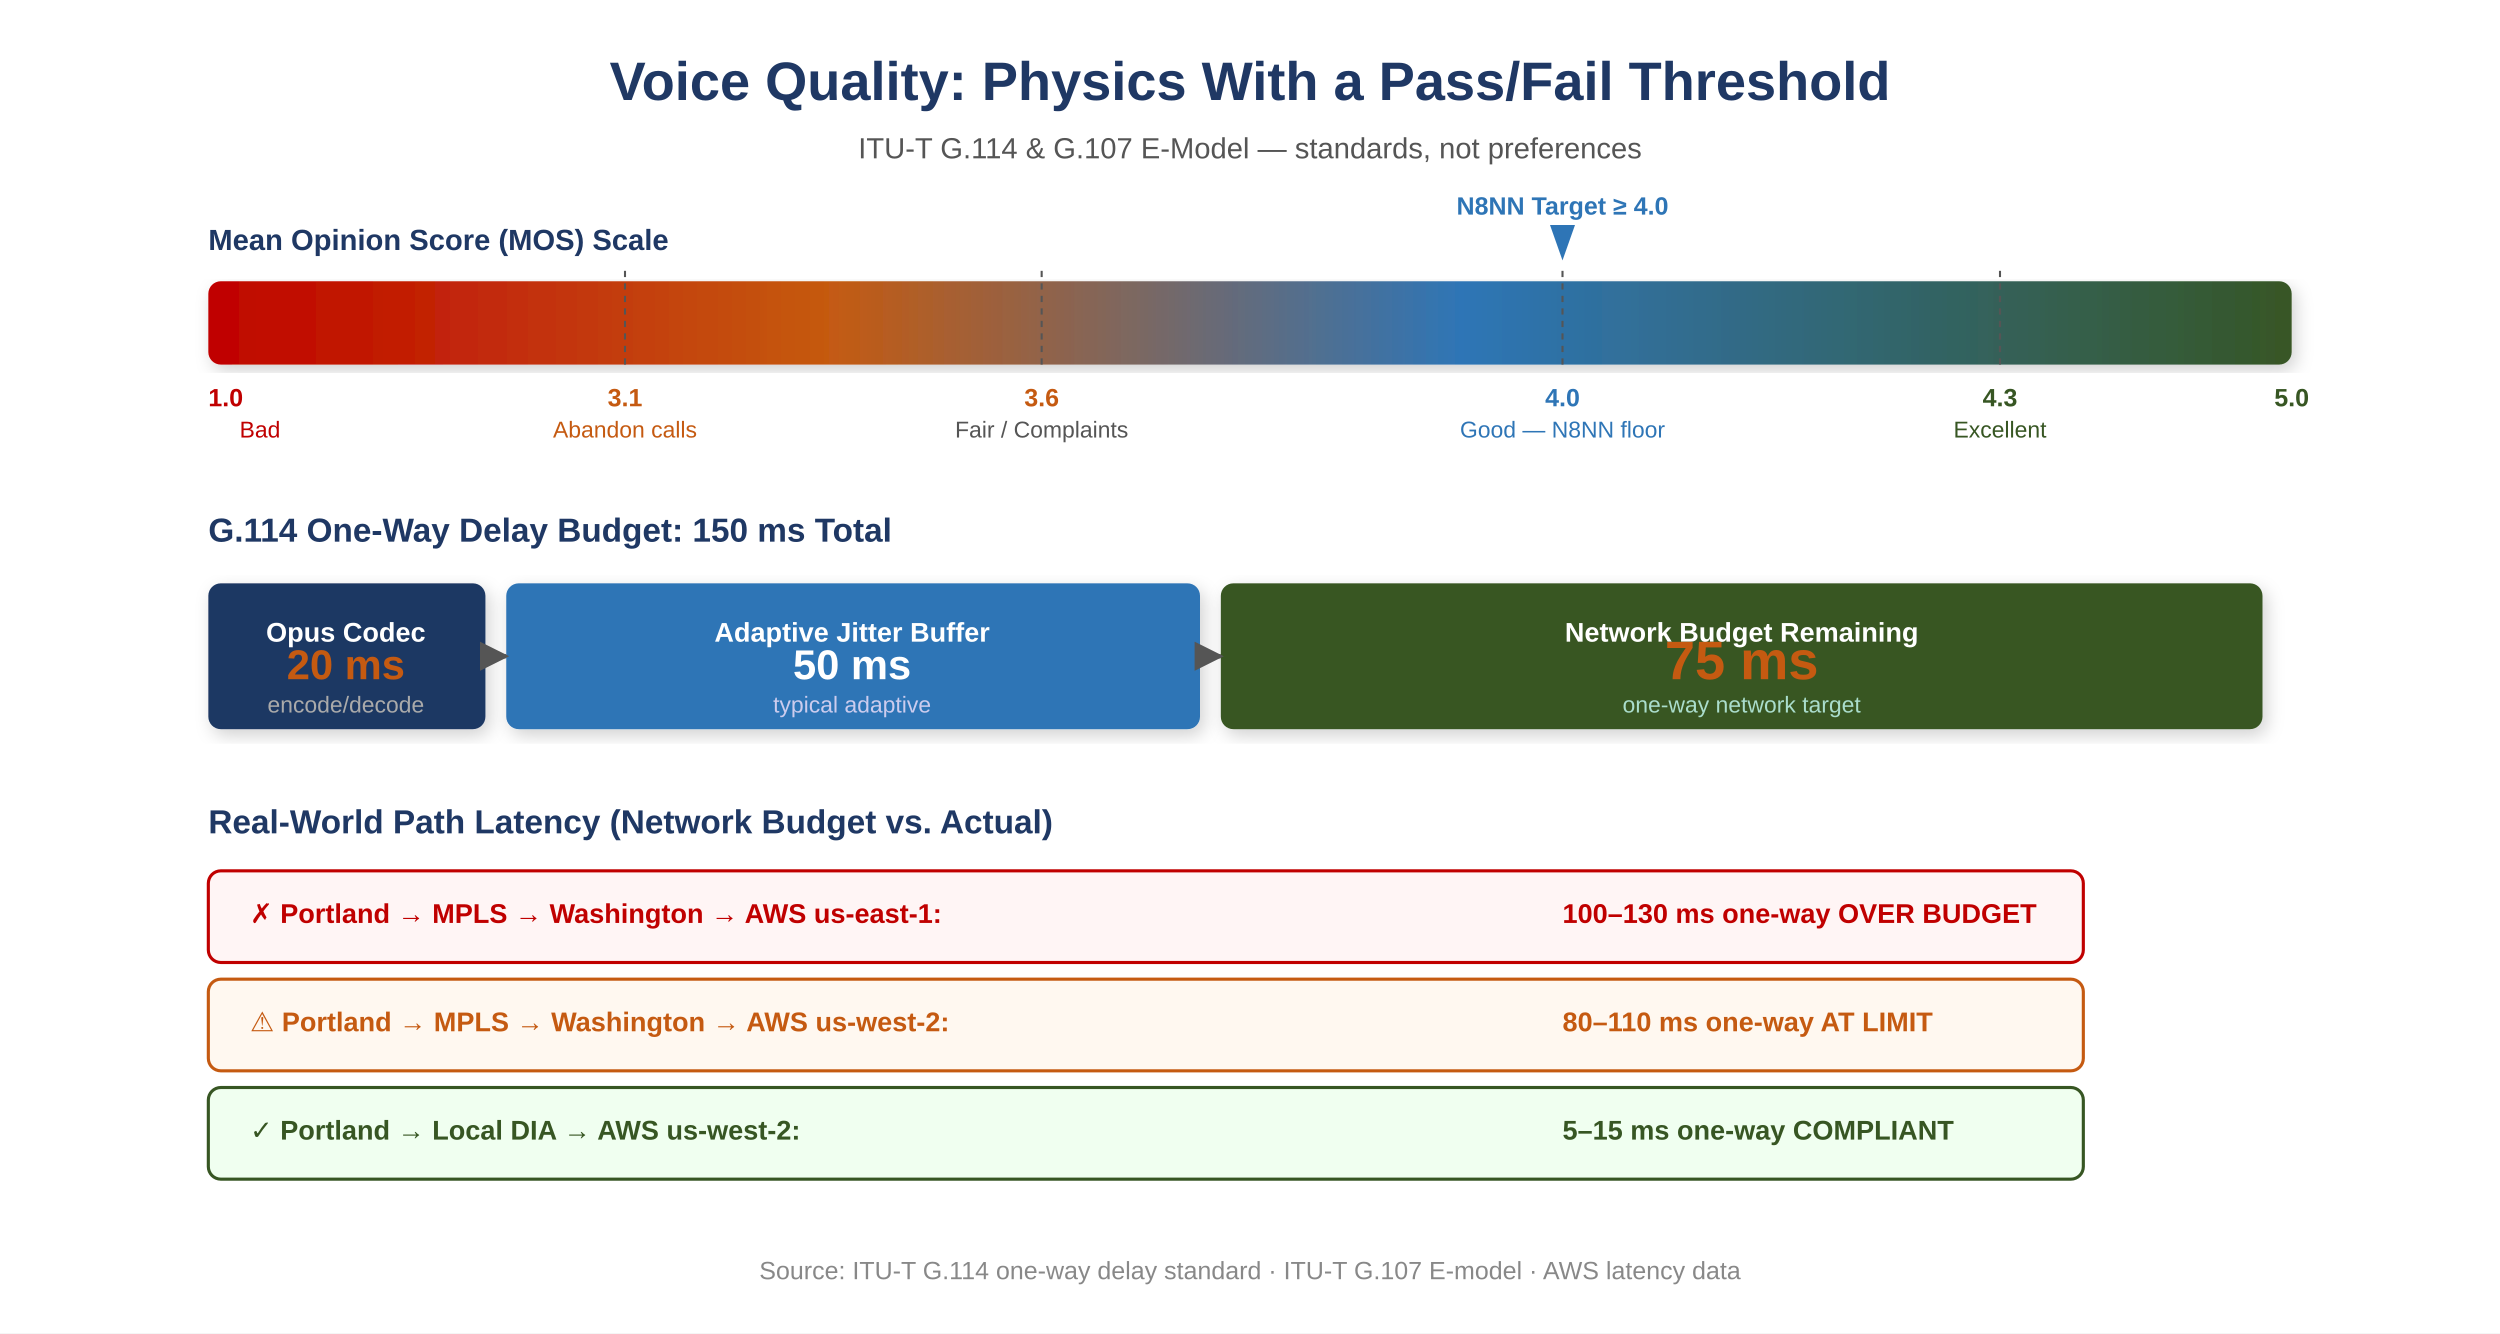
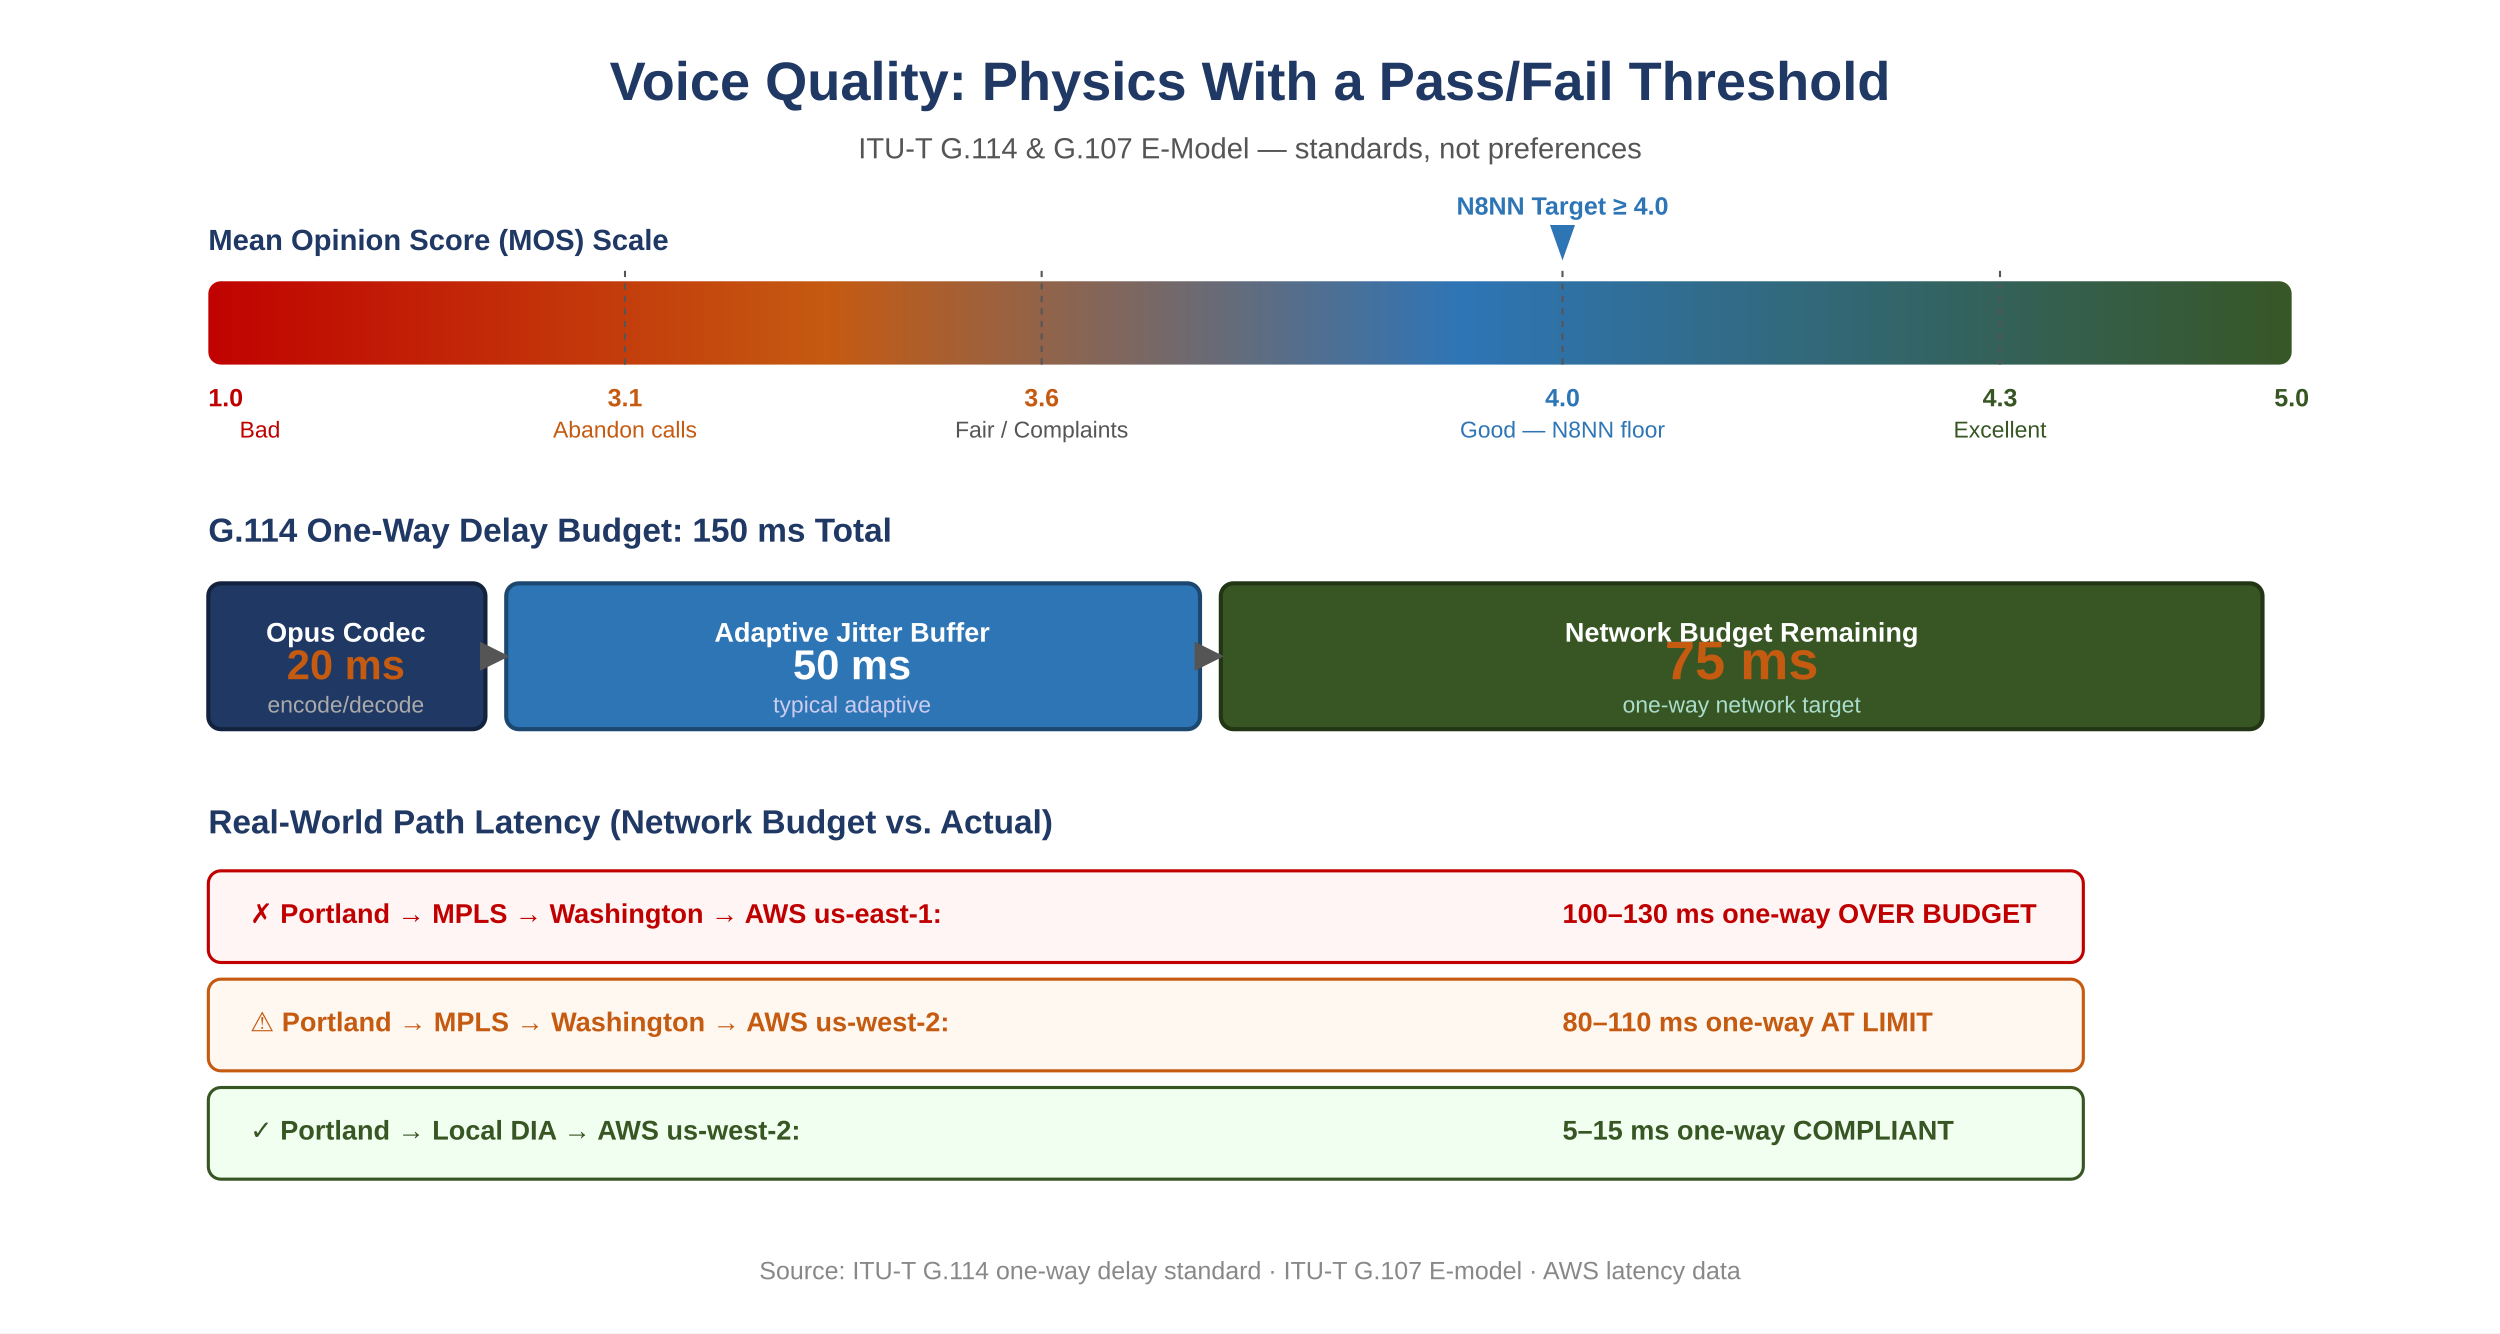
<svg xmlns="http://www.w3.org/2000/svg" viewBox="0 0 1200 640" font-family="Arial,sans-serif">
  <rect width="1200" height="640" fill="#FFFFFF" />
  <defs>
    <linearGradient id="gbar" x1="0" y1="0" x2="1" y2="0">
      <stop offset="0%" stop-color="#C00000" />
      <stop offset="30%" stop-color="#C55A11" />
      <stop offset="60%" stop-color="#2E75B6" />
      <stop offset="100%" stop-color="#375623" />
    </linearGradient>
-     <filter id="sh">
-       <feDropShadow dx="2" dy="3" stdDeviation="4" flood-opacity="0.18" />
-     </filter>
    <marker id="arr" viewBox="0 0 10 10" refX="9" refY="5" markerWidth="7" markerHeight="7" orient="auto-start-reverse">
      <path d="M0,0 L10,5 L0,10 z" fill="#555" />
    </marker>
  </defs>
  <text x="600" y="48" text-anchor="middle" font-size="26" font-weight="bold" fill="#1F3864">Voice Quality: Physics With a Pass/Fail Threshold</text>
  <text x="600" y="76" text-anchor="middle" font-size="14" fill="#555">ITU-T G.114 &amp; G.107 E-Model — standards, not preferences</text>
  <text x="100" y="120" font-size="14" fill="#1F3864" font-weight="bold">Mean Opinion Score (MOS) Scale</text>
-   <rect x="100" y="135" width="1000" height="40" rx="6" fill="url(#gbar)" filter="url(#sh)" />
+   <rect x="100" y="135" width="1000" height="40" rx="6" fill="url(#gbar)" />
  <text x="100" y="195" font-size="12" fill="#C00000" font-weight="bold">1.0</text>
  <text x="115" y="210" font-size="11" fill="#C00000">Bad</text>
  <line x1="300" y1="130" x2="300" y2="178" stroke="#555" stroke-width="1" stroke-dasharray="3,3" />
  <text x="300" y="195" text-anchor="middle" font-size="12" fill="#C55A11" font-weight="bold">3.1</text>
  <text x="300" y="210" text-anchor="middle" font-size="11" fill="#C55A11">Abandon calls</text>
  <line x1="500" y1="130" x2="500" y2="178" stroke="#555" stroke-width="1" stroke-dasharray="3,3" />
  <text x="500" y="195" text-anchor="middle" font-size="12" fill="#C55A11" font-weight="bold">3.6</text>
  <text x="500" y="210" text-anchor="middle" font-size="11" fill="#555">Fair / Complaints</text>
  <line x1="750" y1="130" x2="750" y2="178" stroke="#555" stroke-width="1" stroke-dasharray="3,3" />
  <text x="750" y="195" text-anchor="middle" font-size="12" fill="#2E75B6" font-weight="bold">4.0</text>
  <text x="750" y="210" text-anchor="middle" font-size="11" fill="#2E75B6">Good — N8NN floor</text>
  <line x1="960" y1="130" x2="960" y2="178" stroke="#555" stroke-width="1" stroke-dasharray="3,3" />
  <text x="960" y="195" text-anchor="middle" font-size="12" fill="#375623" font-weight="bold">4.3</text>
  <text x="960" y="210" text-anchor="middle" font-size="11" fill="#375623">Excellent</text>
  <text x="1100" y="195" text-anchor="middle" font-size="12" fill="#375623" font-weight="bold">5.0</text>
  <polygon points="750,125 744,108 756,108" fill="#2E75B6" />
  <text x="750" y="103" text-anchor="middle" font-size="12" fill="#2E75B6" font-weight="bold">N8NN Target ≥ 4.0</text>
  <text x="100" y="260" font-size="16" font-weight="bold" fill="#1F3864">G.114 One-Way Delay Budget: 150 ms Total</text>
-   <rect x="100" y="280" width="133" height="70" rx="6" fill="#1F3864" filter="url(#sh)" />
+   <rect x="100" y="280" width="133" height="70" rx="6" fill="#1F3864" stroke="#13223E" stroke-width="2" />
  <text x="166" y="308" text-anchor="middle" font-size="13" fill="white" font-weight="bold">Opus Codec</text>
  <text x="166" y="326" text-anchor="middle" font-size="20" fill="#C55A11" font-weight="bold">20 ms</text>
  <text x="166" y="342" text-anchor="middle" font-size="11" fill="#aaa">encode/decode</text>
-   <rect x="243" y="280" width="333" height="70" rx="6" fill="#2E75B6" filter="url(#sh)" />
+   <rect x="243" y="280" width="333" height="70" rx="6" fill="#2E75B6" stroke="#1C4870" stroke-width="2" />
  <text x="409" y="308" text-anchor="middle" font-size="13" fill="white" font-weight="bold">Adaptive Jitter Buffer</text>
  <text x="409" y="326" text-anchor="middle" font-size="20" fill="white" font-weight="bold">50 ms</text>
  <text x="409" y="342" text-anchor="middle" font-size="11" fill="#cce">typical adaptive</text>
-   <rect x="586" y="280" width="500" height="70" rx="6" fill="#375623" filter="url(#sh)" />
+   <rect x="586" y="280" width="500" height="70" rx="6" fill="#375623" stroke="#223515" stroke-width="2" />
  <text x="836" y="308" text-anchor="middle" font-size="13" fill="white" font-weight="bold">Network Budget Remaining</text>
  <text x="836" y="326" text-anchor="middle" font-size="26" fill="#C55A11" font-weight="bold">75 ms</text>
  <text x="836" y="342" text-anchor="middle" font-size="11" fill="#adc">one-way network target</text>
  <line x1="233" y1="315" x2="243" y2="315" stroke="#555" stroke-width="2" marker-end="url(#arr)" />
  <line x1="576" y1="315" x2="586" y2="315" stroke="#555" stroke-width="2" marker-end="url(#arr)" />
  <text x="100" y="400" font-size="16" font-weight="bold" fill="#1F3864">Real-World Path Latency (Network Budget vs. Actual)</text>
  <rect x="100" y="418" width="900" height="44" rx="6" fill="#FFF5F5" stroke="#C00000" stroke-width="1.5" />
  <text x="120" y="443" font-size="13" fill="#C00000" font-weight="bold">✗  Portland → MPLS → Washington → AWS us-east-1:</text>
  <text x="750" y="443" font-size="13" fill="#C00000" font-weight="bold">100–130 ms one-way    OVER BUDGET</text>
  <rect x="100" y="470" width="900" height="44" rx="6" fill="#FFF8F0" stroke="#C55A11" stroke-width="1.5" />
  <text x="120" y="495" font-size="13" fill="#C55A11" font-weight="bold">⚠  Portland → MPLS → Washington → AWS us-west-2:</text>
  <text x="750" y="495" font-size="13" fill="#C55A11" font-weight="bold">80–110 ms one-way    AT LIMIT</text>
  <rect x="100" y="522" width="900" height="44" rx="6" fill="#F0FFF0" stroke="#375623" stroke-width="1.5" />
  <text x="120" y="547" font-size="13" fill="#375623" font-weight="bold">✓  Portland → Local DIA → AWS us-west-2:</text>
  <text x="750" y="547" font-size="13" fill="#375623" font-weight="bold">5–15 ms one-way      COMPLIANT</text>
  <text x="600" y="614" text-anchor="middle" font-size="12" fill="#888">Source: ITU-T G.114 one-way delay standard · ITU-T G.107 E-model · AWS latency data</text>
</svg>
